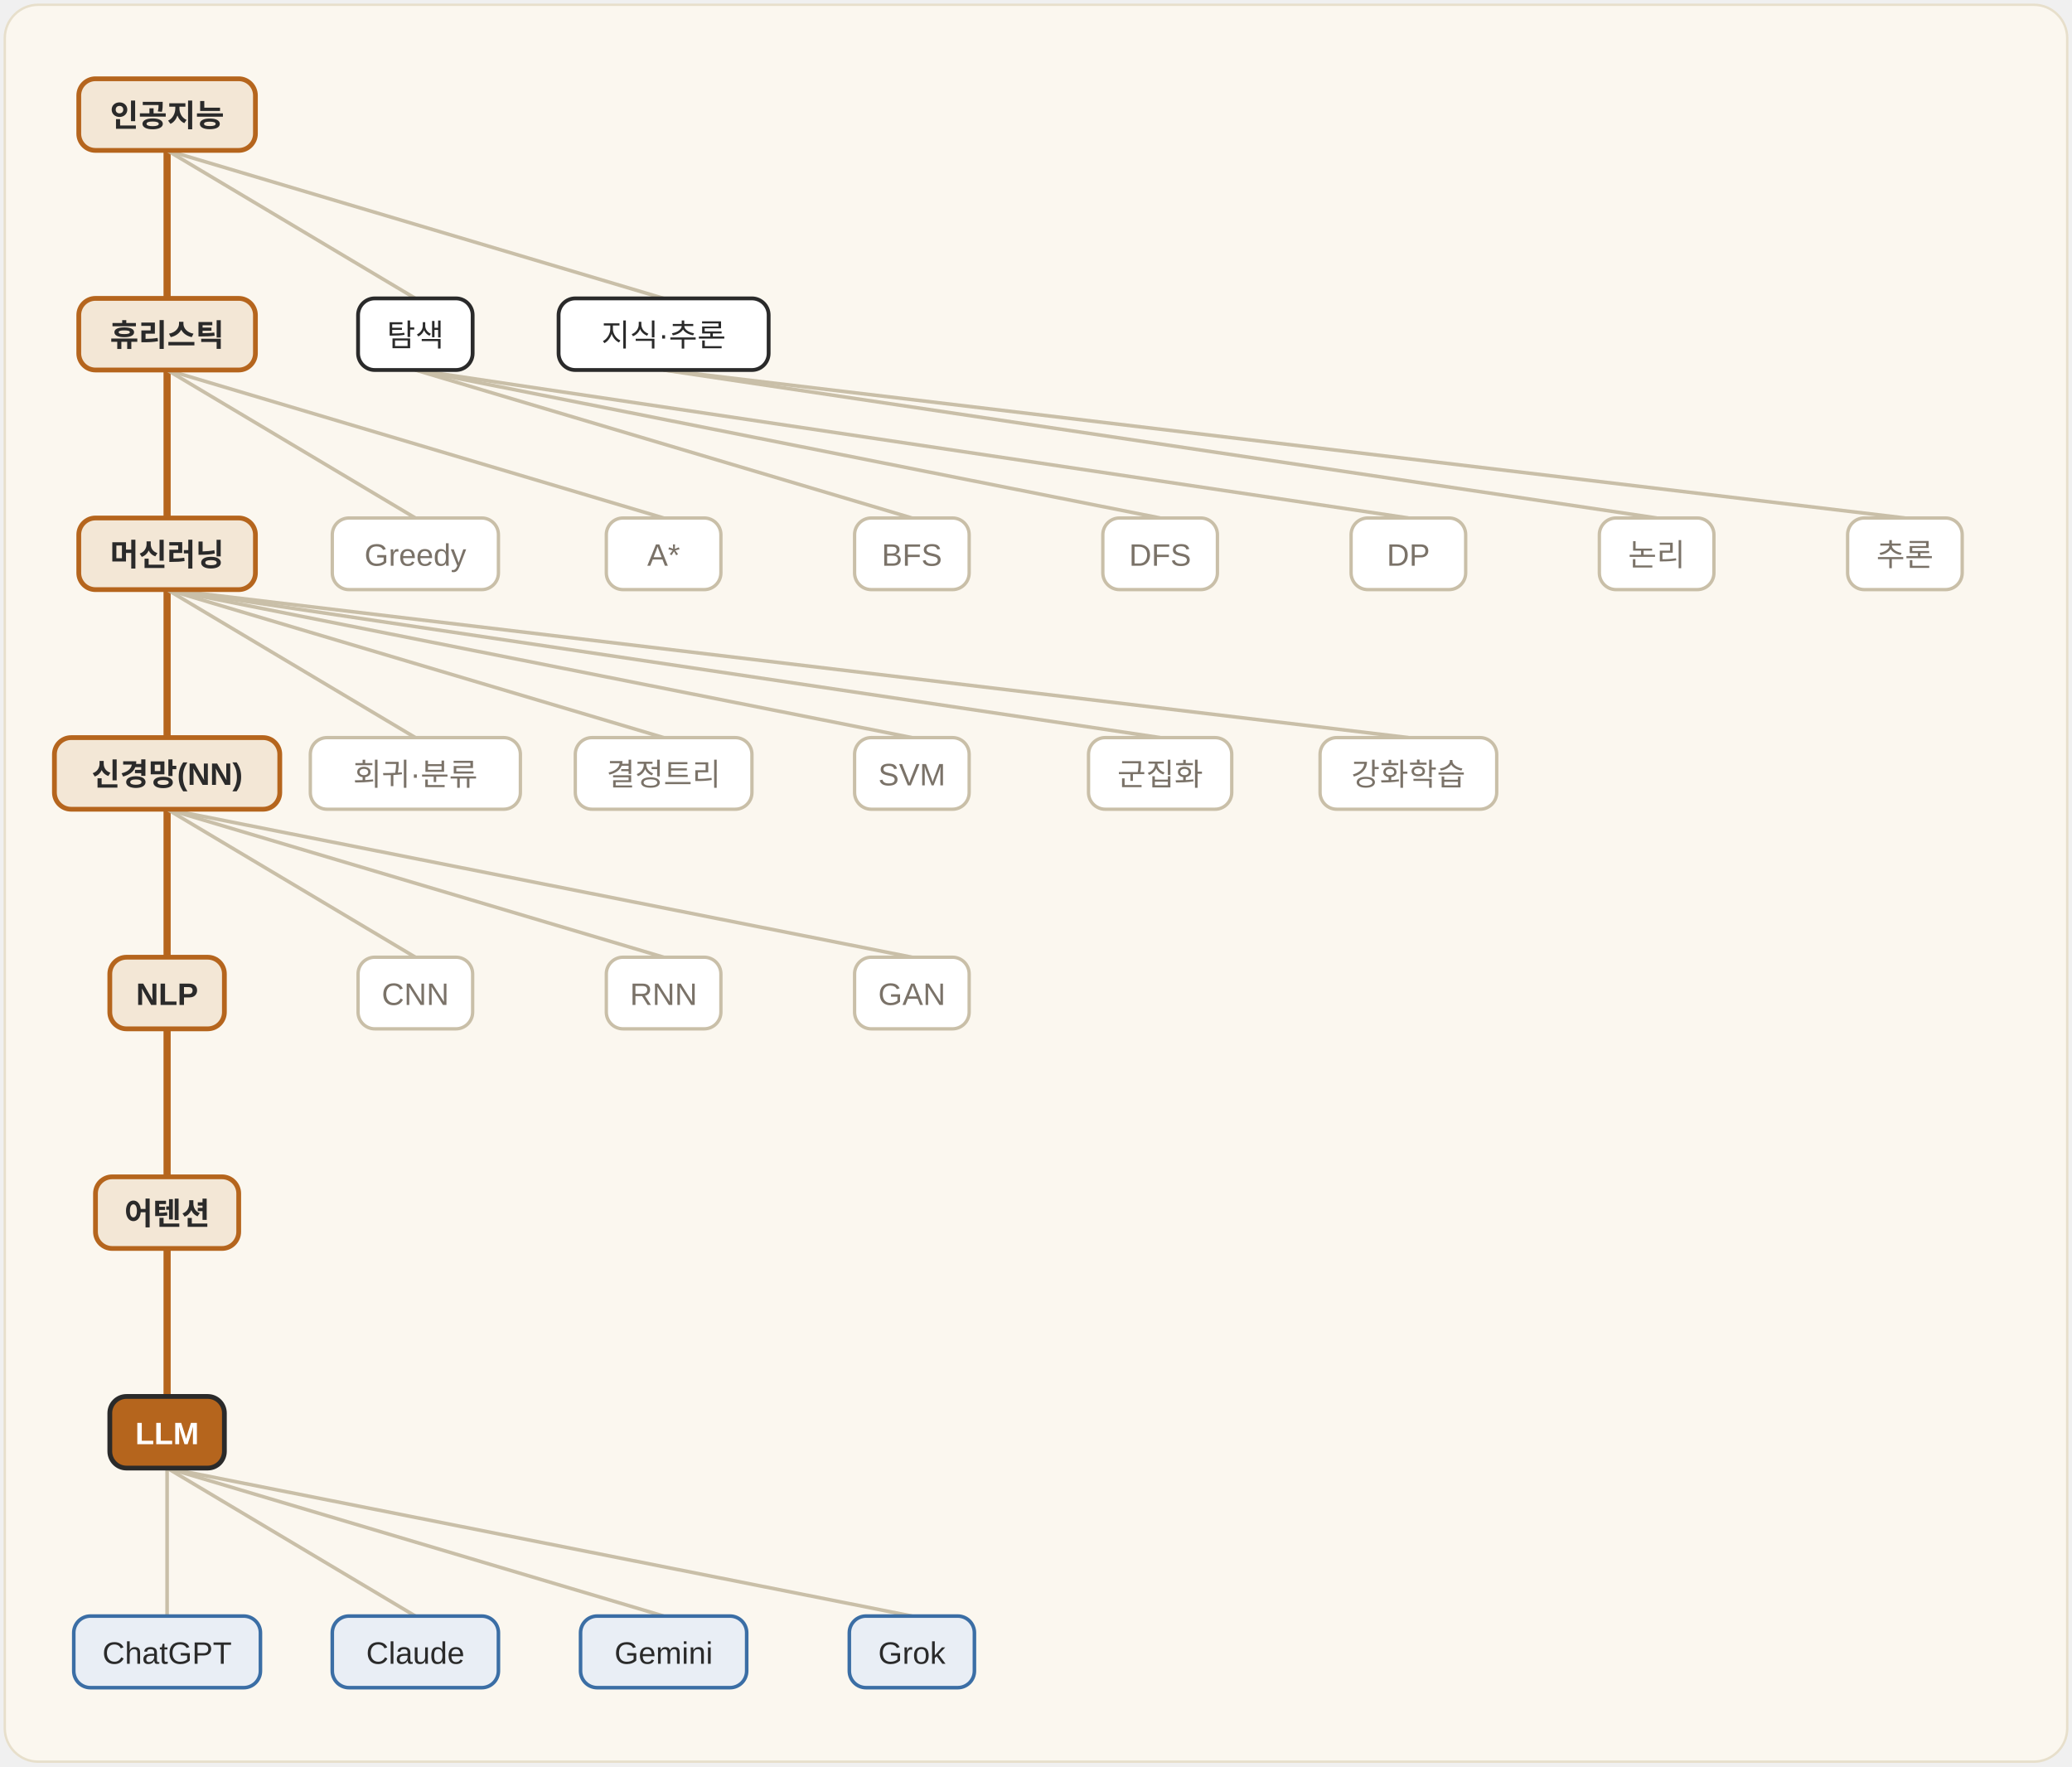
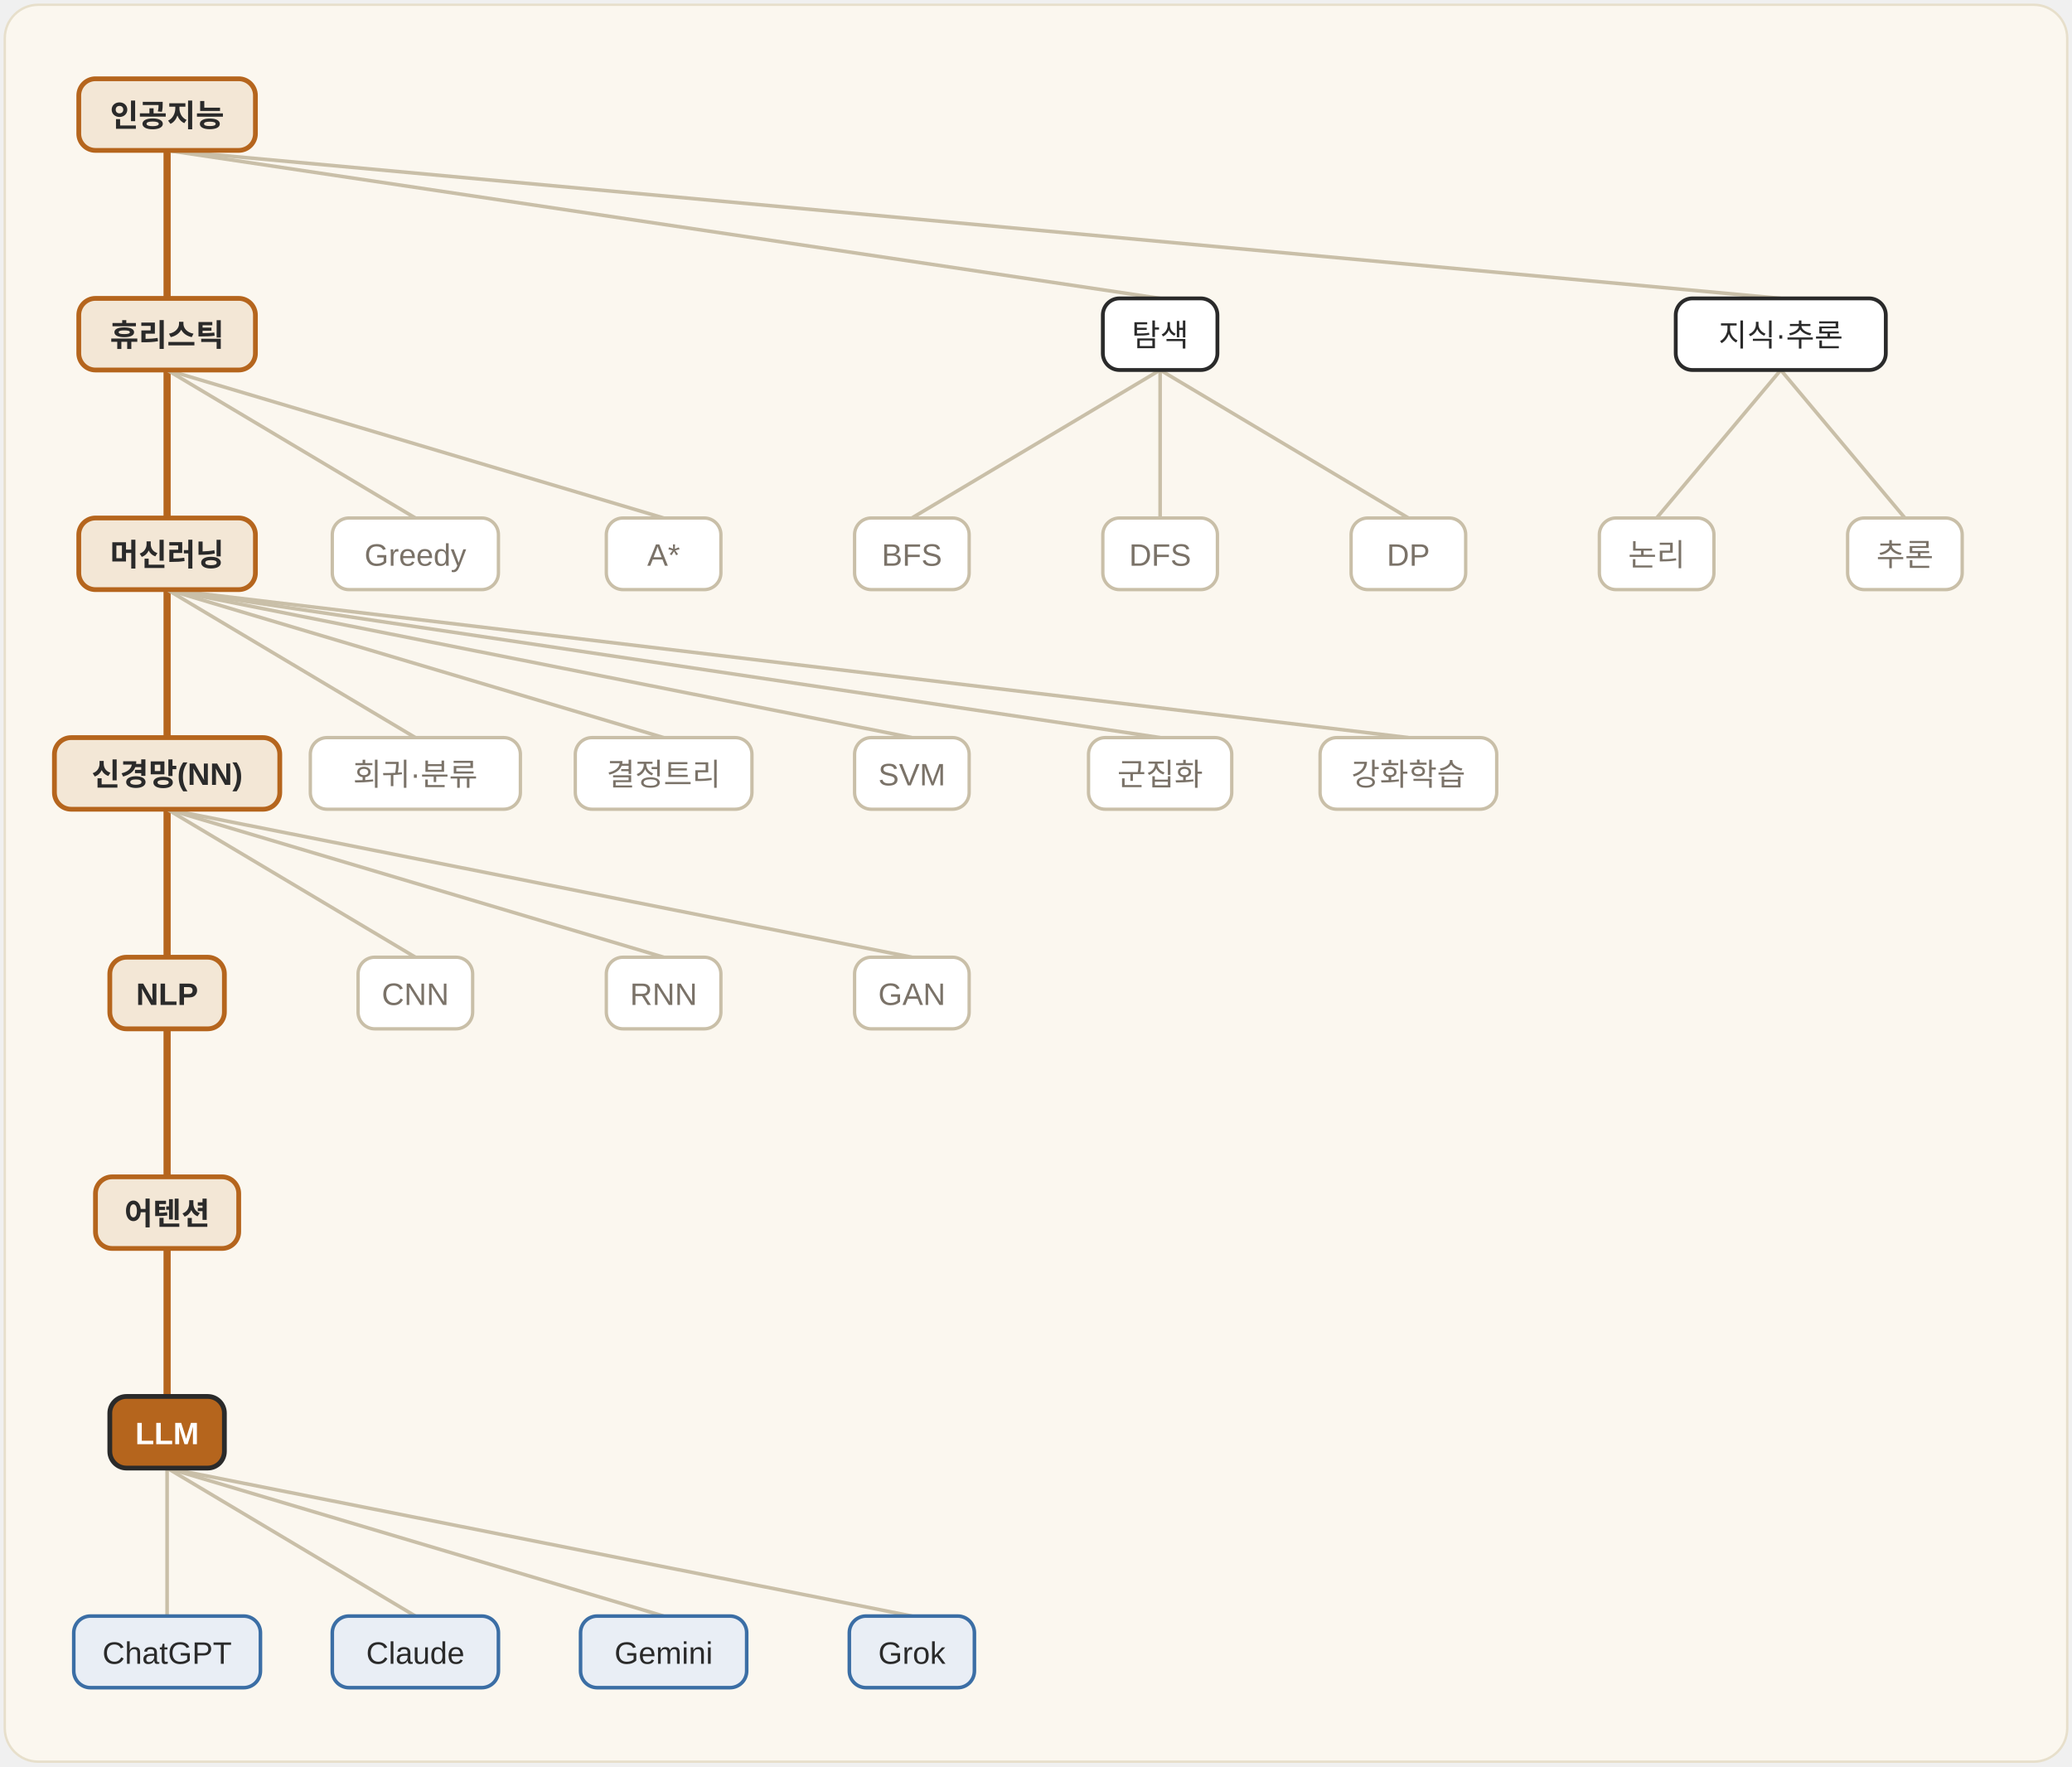
<svg xmlns="http://www.w3.org/2000/svg" viewBox="0 0 868 740" font-family="'Helvetica Neue', Arial, 'AppleSDGothicNeo', sans-serif">
  <rect x="2" y="2" width="864" height="736" rx="14" fill="#FBF7EF" stroke="#E7DFCB" />
  <line x1="70" y1="63" x2="70" y2="125" stroke="#B5651D" stroke-width="3" />
+   <line x1="70" y1="63" x2="486" y2="125" stroke="#C9BFA8" stroke-width="1.5" />
+   <line x1="70" y1="63" x2="746" y2="125" stroke="#C9BFA8" stroke-width="1.5" />
  <line x1="70" y1="155" x2="70" y2="217" stroke="#B5651D" stroke-width="3" />
+   <line x1="70" y1="155" x2="174" y2="217" stroke="#C9BFA8" stroke-width="1.5" />
+   <line x1="70" y1="155" x2="278" y2="217" stroke="#C9BFA8" stroke-width="1.5" />
  <line x1="70" y1="247" x2="70" y2="309" stroke="#B5651D" stroke-width="3" />
+   <line x1="70" y1="247" x2="174" y2="309" stroke="#C9BFA8" stroke-width="1.5" />
+   <line x1="70" y1="247" x2="278" y2="309" stroke="#C9BFA8" stroke-width="1.5" />
+   <line x1="70" y1="247" x2="382" y2="309" stroke="#C9BFA8" stroke-width="1.5" />
+   <line x1="70" y1="247" x2="486" y2="309" stroke="#C9BFA8" stroke-width="1.5" />
+   <line x1="70" y1="247" x2="590" y2="309" stroke="#C9BFA8" stroke-width="1.5" />
  <line x1="70" y1="339" x2="70" y2="401" stroke="#B5651D" stroke-width="3" />
+   <line x1="70" y1="339" x2="174" y2="401" stroke="#C9BFA8" stroke-width="1.5" />
+   <line x1="70" y1="339" x2="278" y2="401" stroke="#C9BFA8" stroke-width="1.5" />
+   <line x1="70" y1="339" x2="382" y2="401" stroke="#C9BFA8" stroke-width="1.5" />
  <line x1="70" y1="431" x2="70" y2="493" stroke="#B5651D" stroke-width="3" />
  <line x1="70" y1="523" x2="70" y2="585" stroke="#B5651D" stroke-width="3" />
  <line x1="70" y1="615" x2="70" y2="677" stroke="#C9BFA8" stroke-width="1.5" />
  <line x1="70" y1="615" x2="174" y2="677" stroke="#C9BFA8" stroke-width="1.5" />
  <line x1="70" y1="615" x2="278" y2="677" stroke="#C9BFA8" stroke-width="1.5" />
  <line x1="70" y1="615" x2="382" y2="677" stroke="#C9BFA8" stroke-width="1.5" />
-   <line x1="70" y1="339" x2="174" y2="401" stroke="#C9BFA8" stroke-width="1.5" />
-   <line x1="70" y1="339" x2="278" y2="401" stroke="#C9BFA8" stroke-width="1.5" />
-   <line x1="70" y1="339" x2="382" y2="401" stroke="#C9BFA8" stroke-width="1.5" />
-   <line x1="70" y1="247" x2="174" y2="309" stroke="#C9BFA8" stroke-width="1.5" />
-   <line x1="70" y1="247" x2="278" y2="309" stroke="#C9BFA8" stroke-width="1.5" />
-   <line x1="70" y1="247" x2="382" y2="309" stroke="#C9BFA8" stroke-width="1.5" />
-   <line x1="70" y1="247" x2="486" y2="309" stroke="#C9BFA8" stroke-width="1.5" />
-   <line x1="70" y1="247" x2="590" y2="309" stroke="#C9BFA8" stroke-width="1.5" />
-   <line x1="70" y1="155" x2="174" y2="217" stroke="#C9BFA8" stroke-width="1.5" />
-   <line x1="70" y1="155" x2="278" y2="217" stroke="#C9BFA8" stroke-width="1.5" />
-   <line x1="70" y1="63" x2="174" y2="125" stroke="#C9BFA8" stroke-width="1.5" />
-   <line x1="174" y1="155" x2="382" y2="217" stroke="#C9BFA8" stroke-width="1.5" />
-   <line x1="174" y1="155" x2="486" y2="217" stroke="#C9BFA8" stroke-width="1.5" />
-   <line x1="174" y1="155" x2="590" y2="217" stroke="#C9BFA8" stroke-width="1.5" />
-   <line x1="70" y1="63" x2="278" y2="125" stroke="#C9BFA8" stroke-width="1.5" />
-   <line x1="278" y1="155" x2="694" y2="217" stroke="#C9BFA8" stroke-width="1.5" />
-   <line x1="278" y1="155" x2="798" y2="217" stroke="#C9BFA8" stroke-width="1.5" />
+   <line x1="486" y1="155" x2="382" y2="217" stroke="#C9BFA8" stroke-width="1.5" />
+   <line x1="486" y1="155" x2="486" y2="217" stroke="#C9BFA8" stroke-width="1.5" />
+   <line x1="486" y1="155" x2="590" y2="217" stroke="#C9BFA8" stroke-width="1.5" />
+   <line x1="746" y1="155" x2="694" y2="217" stroke="#C9BFA8" stroke-width="1.5" />
+   <line x1="746" y1="155" x2="798" y2="217" stroke="#C9BFA8" stroke-width="1.5" />
  <rect x="33.0" y="33" width="74.0" height="30" rx="7" fill="#F3E7D6" stroke="#B5651D" stroke-width="2" />
  <text x="70" y="53" text-anchor="middle" font-size="13" fill="#2A2A2A" font-weight="bold">인공지능</text>
  <rect x="33.0" y="125" width="74.0" height="30" rx="7" fill="#F3E7D6" stroke="#B5651D" stroke-width="2" />
  <text x="70" y="145" text-anchor="middle" font-size="13" fill="#2A2A2A" font-weight="bold">휴리스틱</text>
  <rect x="33.0" y="217" width="74.0" height="30" rx="7" fill="#F3E7D6" stroke="#B5651D" stroke-width="2" />
  <text x="70" y="237" text-anchor="middle" font-size="13" fill="#2A2A2A" font-weight="bold">머신러닝</text>
  <rect x="22.8" y="309" width="94.4" height="30" rx="7" fill="#F3E7D6" stroke="#B5651D" stroke-width="2" />
  <text x="70" y="329" text-anchor="middle" font-size="13" fill="#2A2A2A" font-weight="bold">신경망(NN)</text>
  <rect x="46.0" y="401" width="48.0" height="30" rx="7" fill="#F3E7D6" stroke="#B5651D" stroke-width="2" />
  <text x="70" y="421" text-anchor="middle" font-size="13" fill="#2A2A2A" font-weight="bold">NLP</text>
  <rect x="40.0" y="493" width="60.0" height="30" rx="7" fill="#F3E7D6" stroke="#B5651D" stroke-width="2" />
  <text x="70" y="513" text-anchor="middle" font-size="13" fill="#2A2A2A" font-weight="bold">어텐션</text>
  <rect x="46.0" y="585" width="48.0" height="30" rx="7" fill="#B5651D" stroke="#2A2A2A" stroke-width="2" />
  <text x="70" y="605" text-anchor="middle" font-size="13" fill="#fff" font-weight="bold">LLM</text>
  <rect x="30.9" y="677" width="78.2" height="30" rx="7" fill="#E9EEF5" stroke="#3B6EA5" stroke-width="1.5" />
  <text x="70" y="697" text-anchor="middle" font-size="13" fill="#2A2A2A">ChatGPT</text>
  <rect x="139.2" y="677" width="69.6" height="30" rx="7" fill="#E9EEF5" stroke="#3B6EA5" stroke-width="1.5" />
  <text x="174" y="697" text-anchor="middle" font-size="13" fill="#2A2A2A">Claude</text>
  <rect x="243.2" y="677" width="69.6" height="30" rx="7" fill="#E9EEF5" stroke="#3B6EA5" stroke-width="1.5" />
  <text x="278" y="697" text-anchor="middle" font-size="13" fill="#2A2A2A">Gemini</text>
  <rect x="355.8" y="677" width="52.4" height="30" rx="7" fill="#E9EEF5" stroke="#3B6EA5" stroke-width="1.5" />
  <text x="382" y="697" text-anchor="middle" font-size="13" fill="#2A2A2A">Grok</text>
  <rect x="150.0" y="401" width="48.0" height="30" rx="7" fill="#FFFFFF" stroke="#C9BFA8" stroke-width="1.4" />
  <text x="174" y="421" text-anchor="middle" font-size="13" fill="#7A7268">CNN</text>
  <rect x="254.0" y="401" width="48.0" height="30" rx="7" fill="#FFFFFF" stroke="#C9BFA8" stroke-width="1.4" />
  <text x="278" y="421" text-anchor="middle" font-size="13" fill="#7A7268">RNN</text>
  <rect x="358.0" y="401" width="48.0" height="30" rx="7" fill="#FFFFFF" stroke="#C9BFA8" stroke-width="1.4" />
  <text x="382" y="421" text-anchor="middle" font-size="13" fill="#7A7268">GAN</text>
  <rect x="130.0" y="309" width="88.0" height="30" rx="7" fill="#FFFFFF" stroke="#C9BFA8" stroke-width="1.4" />
  <text x="174" y="329" text-anchor="middle" font-size="13" fill="#7A7268">회귀·분류</text>
  <rect x="241.0" y="309" width="74.0" height="30" rx="7" fill="#FFFFFF" stroke="#C9BFA8" stroke-width="1.4" />
  <text x="278" y="329" text-anchor="middle" font-size="13" fill="#7A7268">결정트리</text>
  <rect x="358.0" y="309" width="48.0" height="30" rx="7" fill="#FFFFFF" stroke="#C9BFA8" stroke-width="1.4" />
  <text x="382" y="329" text-anchor="middle" font-size="13" fill="#7A7268">SVM</text>
  <rect x="456.0" y="309" width="60.0" height="30" rx="7" fill="#FFFFFF" stroke="#C9BFA8" stroke-width="1.4" />
  <text x="486" y="329" text-anchor="middle" font-size="13" fill="#7A7268">군집화</text>
  <rect x="553.0" y="309" width="74.0" height="30" rx="7" fill="#FFFFFF" stroke="#C9BFA8" stroke-width="1.4" />
  <text x="590" y="329" text-anchor="middle" font-size="13" fill="#7A7268">강화학습</text>
  <rect x="139.2" y="217" width="69.6" height="30" rx="7" fill="#FFFFFF" stroke="#C9BFA8" stroke-width="1.4" />
  <text x="174" y="237" text-anchor="middle" font-size="13" fill="#7A7268">Greedy</text>
  <rect x="254.0" y="217" width="48.0" height="30" rx="7" fill="#FFFFFF" stroke="#C9BFA8" stroke-width="1.4" />
  <text x="278" y="237" text-anchor="middle" font-size="13" fill="#7A7268">A*</text>
-   <rect x="150.0" y="125" width="48.0" height="30" rx="7" fill="#FFFFFF" stroke="#2A2A2A" stroke-width="1.6" />
-   <text x="174" y="145" text-anchor="middle" font-size="13" fill="#2A2A2A">탐색</text>
+   <rect x="462.0" y="125" width="48.0" height="30" rx="7" fill="#FFFFFF" stroke="#2A2A2A" stroke-width="1.6" />
+   <text x="486" y="145" text-anchor="middle" font-size="13" fill="#2A2A2A">탐색</text>
  <rect x="358.0" y="217" width="48.0" height="30" rx="7" fill="#FFFFFF" stroke="#C9BFA8" stroke-width="1.4" />
  <text x="382" y="237" text-anchor="middle" font-size="13" fill="#7A7268">BFS</text>
  <rect x="462.0" y="217" width="48.0" height="30" rx="7" fill="#FFFFFF" stroke="#C9BFA8" stroke-width="1.4" />
  <text x="486" y="237" text-anchor="middle" font-size="13" fill="#7A7268">DFS</text>
  <rect x="566.0" y="217" width="48.0" height="30" rx="7" fill="#FFFFFF" stroke="#C9BFA8" stroke-width="1.4" />
  <text x="590" y="237" text-anchor="middle" font-size="13" fill="#7A7268">DP</text>
-   <rect x="234.0" y="125" width="88.0" height="30" rx="7" fill="#FFFFFF" stroke="#2A2A2A" stroke-width="1.6" />
-   <text x="278" y="145" text-anchor="middle" font-size="13" fill="#2A2A2A">지식·추론</text>
+   <rect x="702.0" y="125" width="88.0" height="30" rx="7" fill="#FFFFFF" stroke="#2A2A2A" stroke-width="1.6" />
+   <text x="746" y="145" text-anchor="middle" font-size="13" fill="#2A2A2A">지식·추론</text>
  <rect x="670.0" y="217" width="48.0" height="30" rx="7" fill="#FFFFFF" stroke="#C9BFA8" stroke-width="1.4" />
  <text x="694" y="237" text-anchor="middle" font-size="13" fill="#7A7268">논리</text>
  <rect x="774.0" y="217" width="48.0" height="30" rx="7" fill="#FFFFFF" stroke="#C9BFA8" stroke-width="1.4" />
  <text x="798" y="237" text-anchor="middle" font-size="13" fill="#7A7268">추론</text>
</svg>
